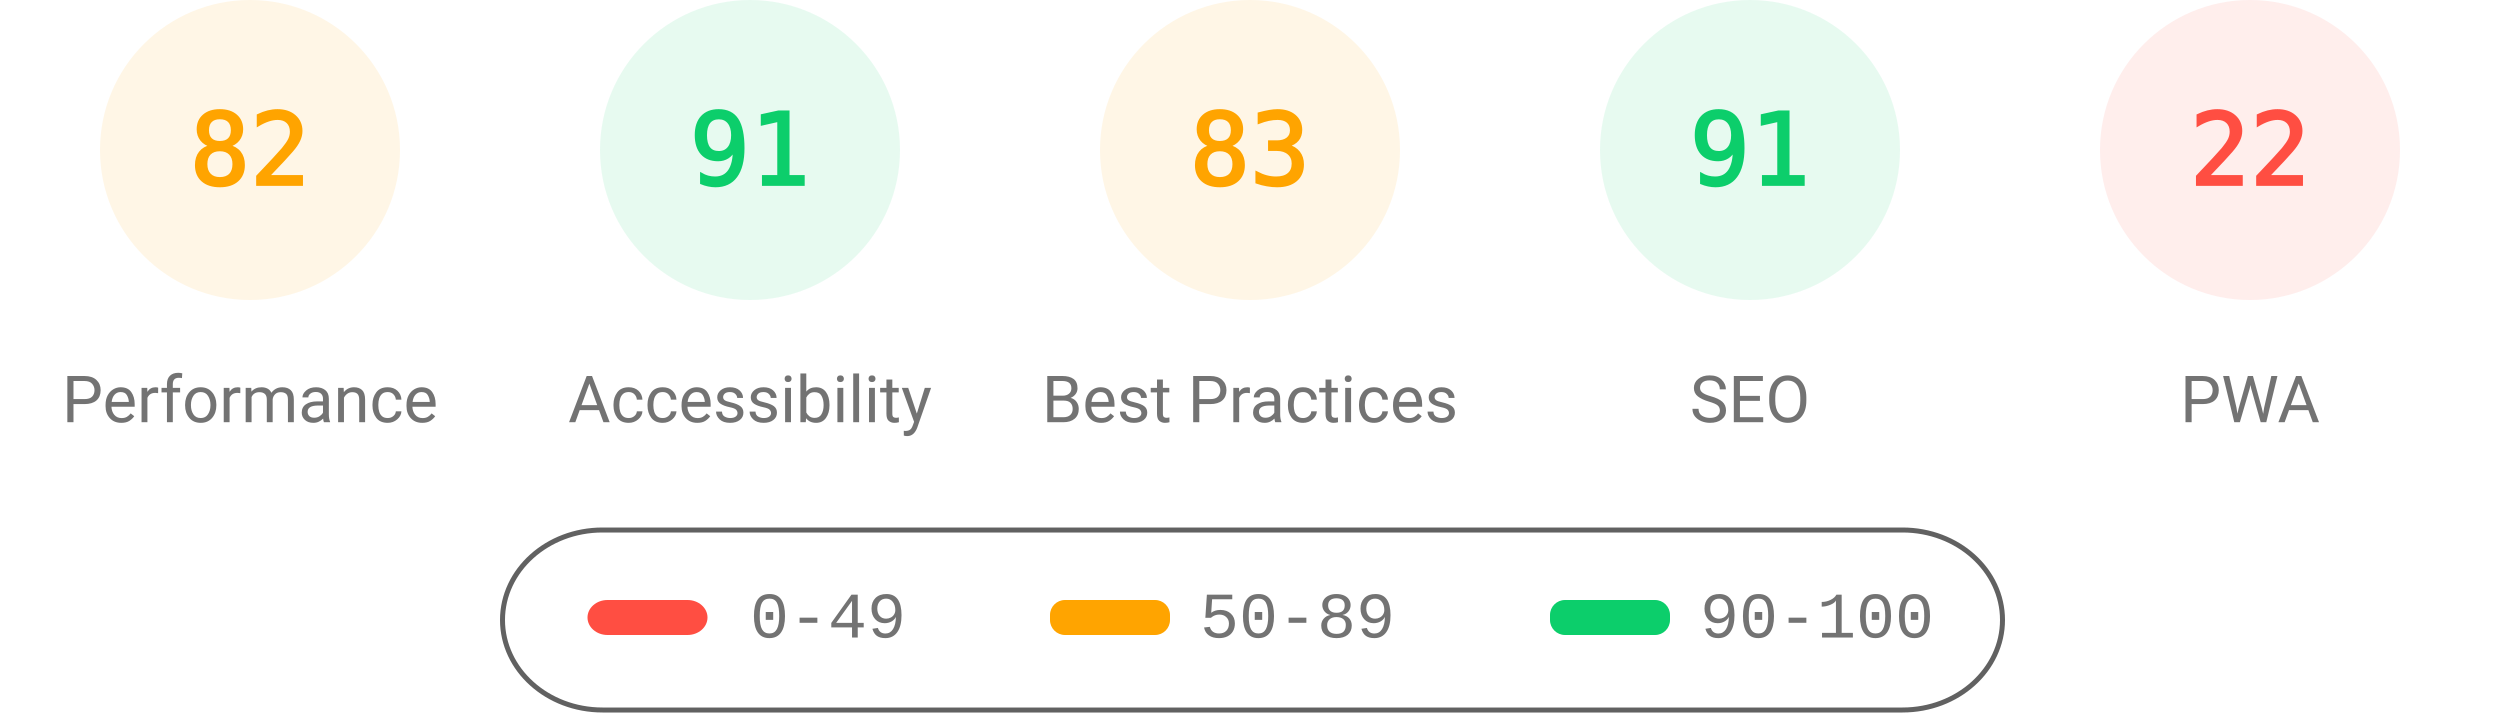
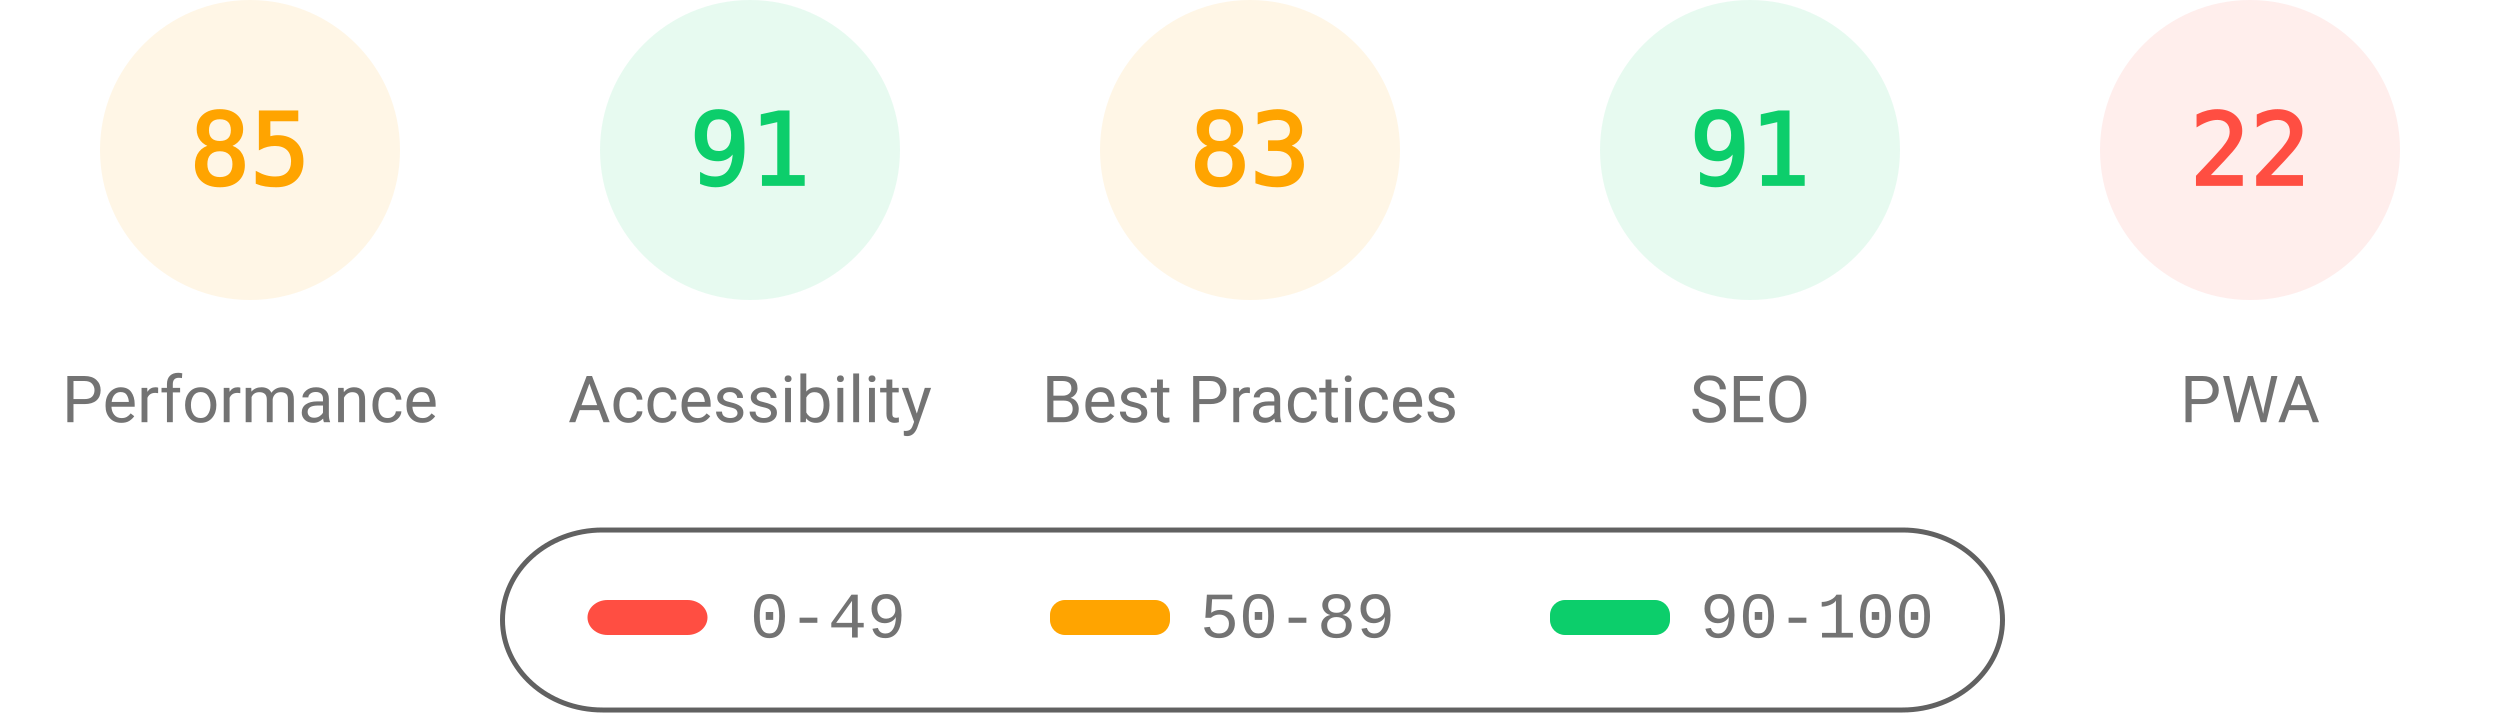
<svg xmlns="http://www.w3.org/2000/svg" fill="none" width="1000" height="285">
  <style>.gauge-base{opacity:.1}.gauge-arc{fill:none;animation-delay:250ms;stroke-linecap:round;transform:rotate(-90deg);transform-origin:100px 60px;animation:load-gauge 1s ease forwards}.guage-text{font-size:40px;font-family:monospace;text-align:center}.guage-red{color:#ff4e42;fill:#ff4e42;stroke:#ff4e42}.guage-orange{color:#ffa400;fill:#ffa400;stroke:#ffa400}.guage-green{color:#0cce6b;fill:#0cce6b;stroke:#0cce6b}.guage-undefined{color:#5c5c5c;fill:#5c5c5c;stroke:#5c5c5c}.guage-title{color:#737373;fill:#737373;stroke:none;font-size:26px;line-height:26px;font-family:Roboto,Halvetica,Arial,sans-serif}@keyframes load-gauge{from{stroke-dasharray:0 352.858}}</style>
  <svg class="guage-div guage-perf guage-orange" viewBox="0 0 200 200" width="200" height="200">
    <circle class="gauge-base" r="56" cx="100" cy="60" stroke-width="8" />
-     <circle class="gauge-arc guage-arc-1" r="56" cx="100" cy="60" stroke-width="8" style="stroke-dasharray:288.524,351.858" />
-     <text class="guage-text" x="100" y="60" alignment-baseline="central" dominant-baseline="central" text-anchor="middle">82</text>
+     <circle class="gauge-arc guage-arc-1" r="56" cx="100" cy="60" stroke-width="8" style="stroke-dasharray:299.079,351.858" />
+     <text class="guage-text" x="100" y="60" alignment-baseline="central" dominant-baseline="central" text-anchor="middle">85</text>
    <text class="guage-title" x="100" y="160" alignment-baseline="central" dominant-baseline="central" text-anchor="middle">Performance</text>
  </svg>
  <svg class="guage-div guage-acc guage-green" viewBox="0 0 200 200" width="200" height="200" x="200">
    <circle class="gauge-base" r="56" cx="100" cy="60" stroke-width="8" />
    <circle class="gauge-arc guage-arc-2" r="56" cx="100" cy="60" stroke-width="8" style="stroke-dasharray:320.191,351.858" />
    <text class="guage-text" x="100" y="60" alignment-baseline="central" dominant-baseline="central" text-anchor="middle">91</text>
    <text class="guage-title" x="100" y="160" alignment-baseline="central" dominant-baseline="central" text-anchor="middle">Accessibility</text>
  </svg>
  <svg class="guage-div guage-best guage-orange" viewBox="0 0 200 200" width="200" height="200" x="400">
    <circle class="gauge-base" r="56" cx="100" cy="60" stroke-width="8" />
    <circle class="gauge-arc guage-arc-3" r="56" cx="100" cy="60" stroke-width="8" style="stroke-dasharray:292.042,351.858" />
    <text class="guage-text" x="100" y="60" alignment-baseline="central" dominant-baseline="central" text-anchor="middle">83</text>
    <text class="guage-title" x="100" y="160" alignment-baseline="central" dominant-baseline="central" text-anchor="middle">Best Practices</text>
  </svg>
  <svg class="guage-div guage-seo guage-green" viewBox="0 0 200 200" width="200" height="200" x="600">
    <circle class="gauge-base" r="56" cx="100" cy="60" stroke-width="8" />
    <circle class="gauge-arc guage-arc-4" r="56" cx="100" cy="60" stroke-width="8" style="stroke-dasharray:320.191,351.858" />
    <text class="guage-text" x="100" y="60" alignment-baseline="central" dominant-baseline="central" text-anchor="middle">91</text>
    <text class="guage-title" x="100" y="160" alignment-baseline="central" dominant-baseline="central" text-anchor="middle">SEO</text>
  </svg>
  <svg class="guage-div guage-pwa guage-red" viewBox="0 0 200 200" width="200" height="200" x="800">
    <circle class="gauge-base" r="56" cx="100" cy="60" stroke-width="8" />
    <circle class="gauge-arc guage-arc-4" r="56" cx="100" cy="60" stroke-width="8" style="stroke-dasharray:77.409,351.858" />
    <text class="guage-text" x="100" y="60" alignment-baseline="central" dominant-baseline="central" text-anchor="middle">22</text>
    <text class="guage-title" x="100" y="160" alignment-baseline="central" dominant-baseline="central" text-anchor="middle">PWA</text>
  </svg>
  <svg width="604" height="76" x="200" y="210">
    <path fill="none" id="canvas_background" d="M-1-1h604v80H-1z" />
    <rect fill-opacity="0" stroke="#616161" stroke-width="2" rx="40" id="svg_2" height="72" width="600" y="2" x="1" fill="#000" />
    <rect stroke="#000" rx="8" id="svg_3" height="14" width="48" y="30" x="35" stroke-opacity="null" stroke-width="0" fill="#ff4e42" />
    <rect stroke="#000" rx="6" id="svg_4" height="14" width="48" y="30" x="220" stroke-opacity="null" stroke-width="0" fill="#ffa400" />
    <rect stroke="#000" rx="6" id="svg_5" height="14" width="48" y="30" x="420" stroke-opacity="null" stroke-width="0" fill="#0cce6b" />
    <text xml:space="preserve" text-anchor="start" font-family="'Courier New', Courier, monospace" font-size="26" id="svg_6" y="45" x="100" stroke-opacity="null" stroke-width="0" stroke="#000" fill="#737373">0-49</text>
    <text xml:space="preserve" text-anchor="start" font-family="'Courier New', Courier, monospace" font-size="26" id="svg_7" y="45" x="280" stroke-opacity="null" stroke-width="0" stroke="#000" fill="#737373">50-89</text>
    <text xml:space="preserve" text-anchor="start" font-family="'Courier New', Courier, monospace" font-size="26" id="svg_8" y="45" x="480" stroke-opacity="null" stroke-width="0" stroke="#000" fill="#737373">90-100</text>
  </svg>
</svg>
